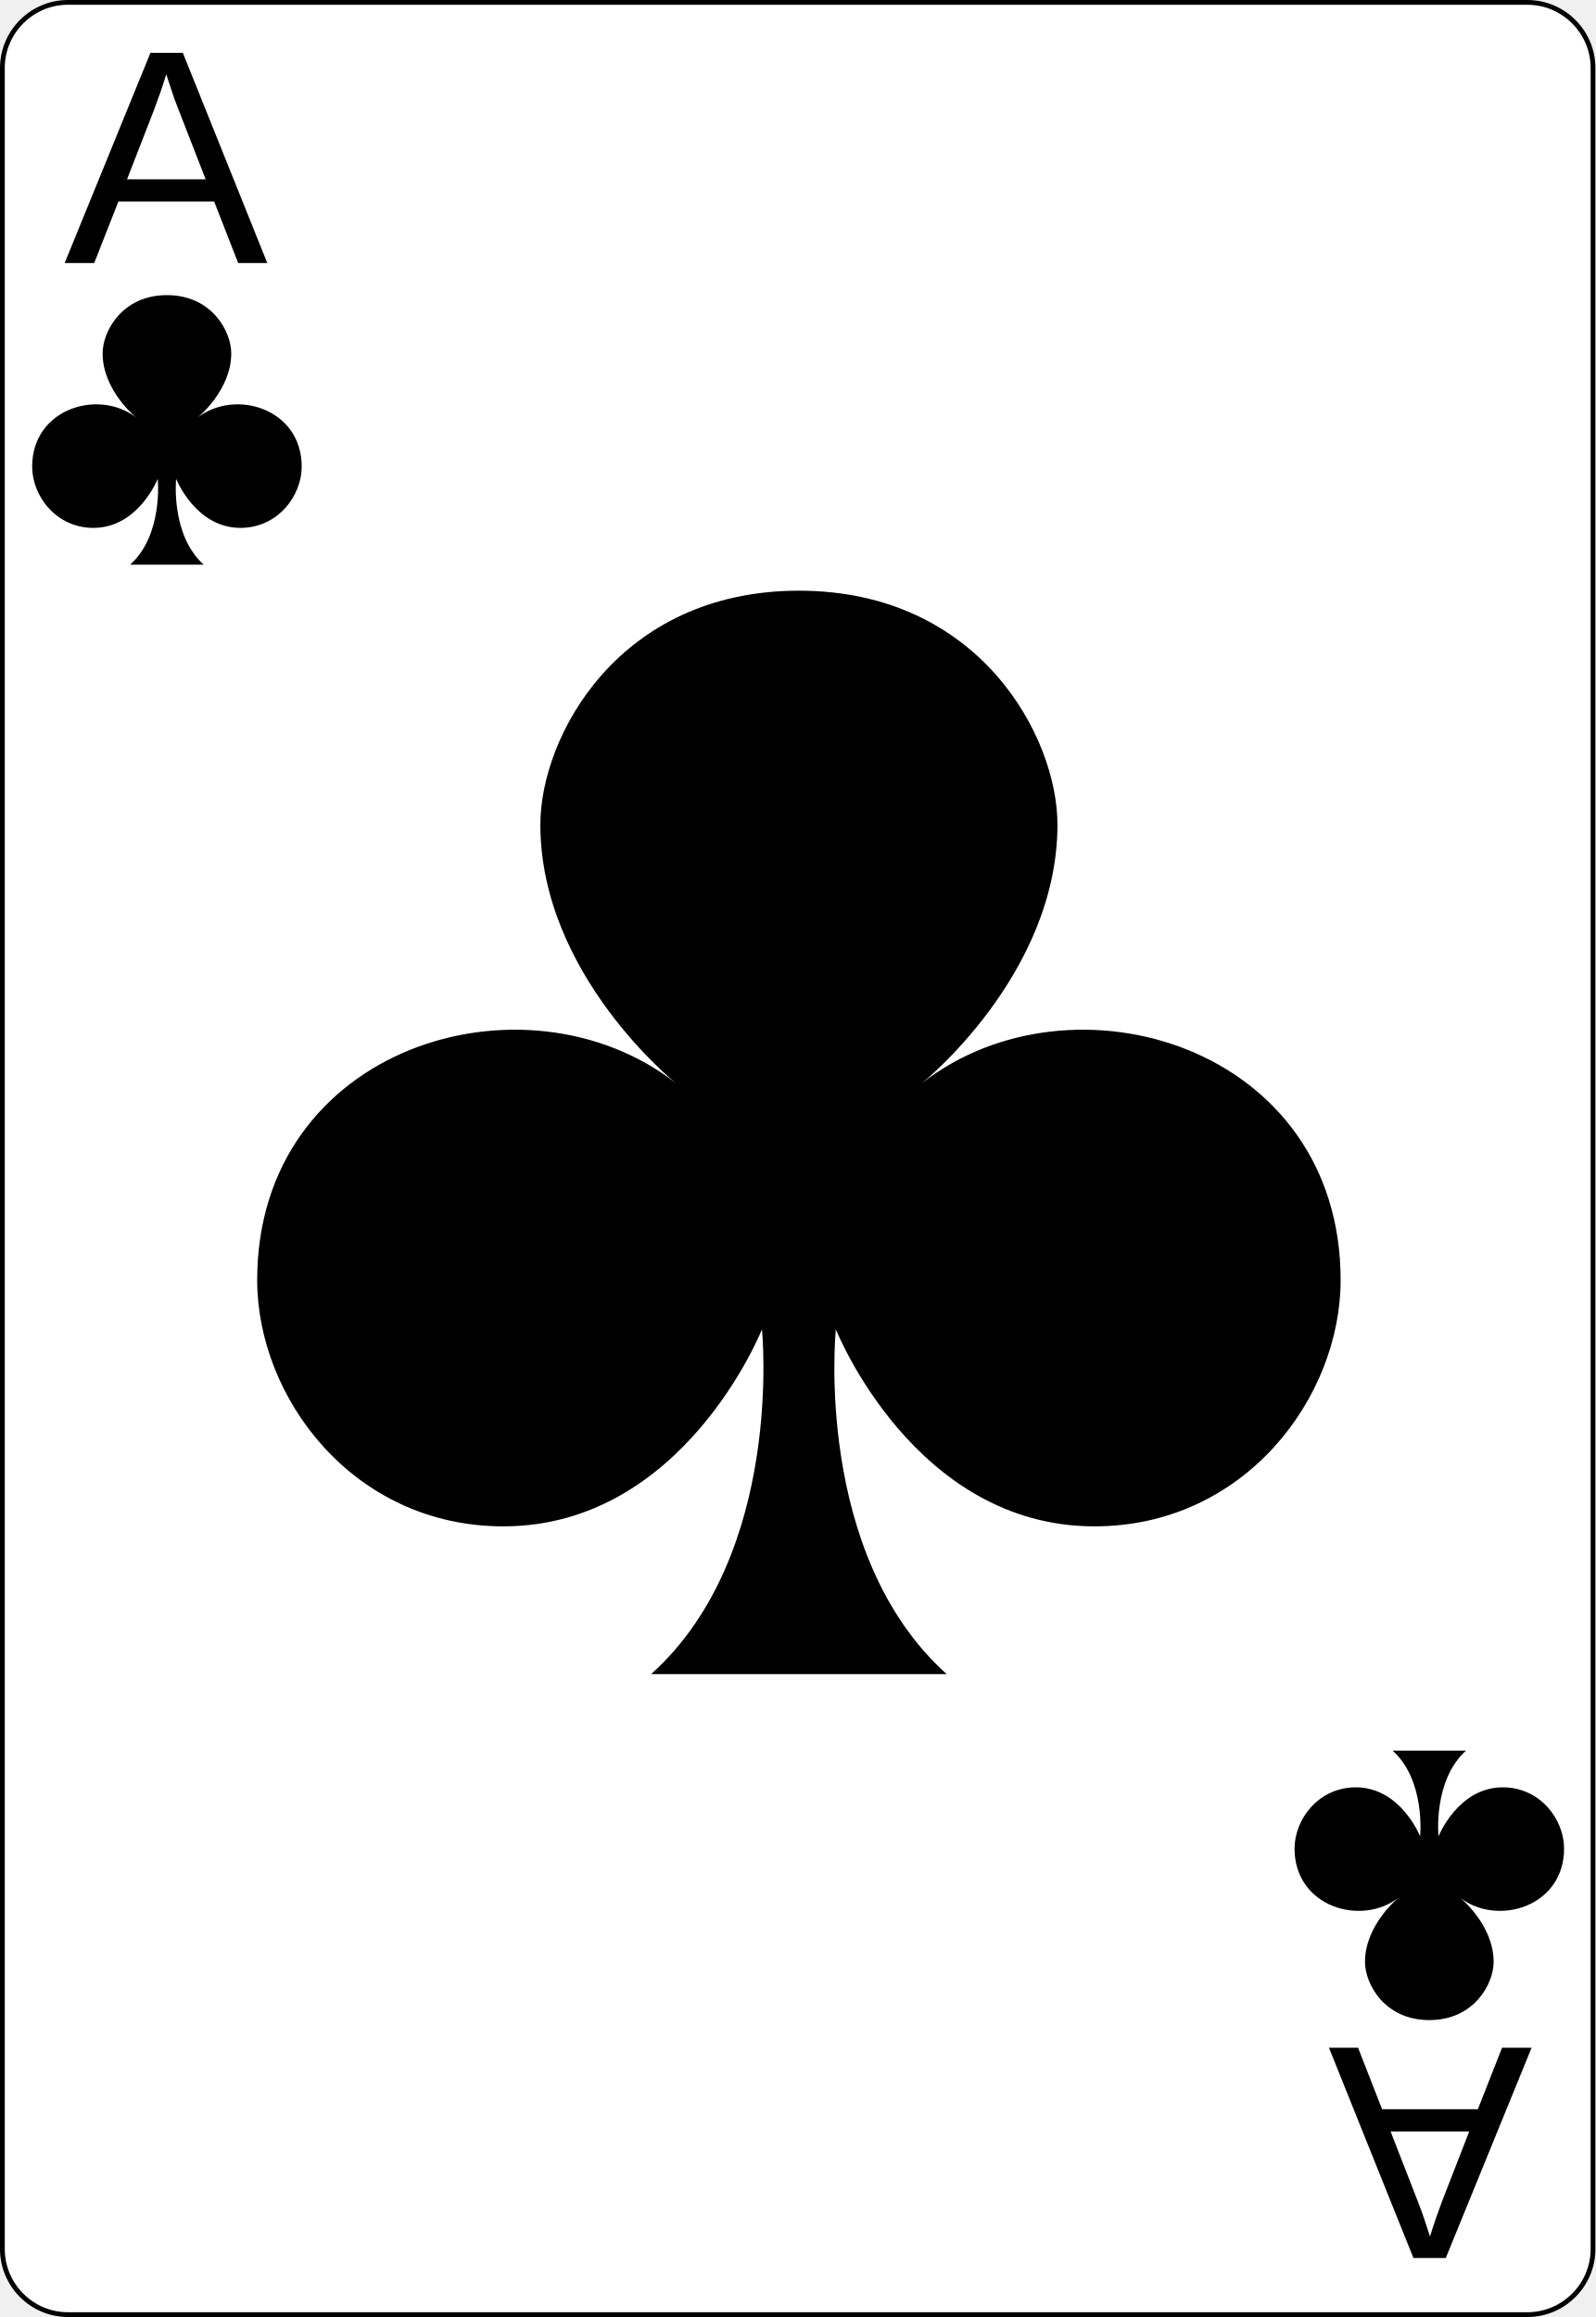
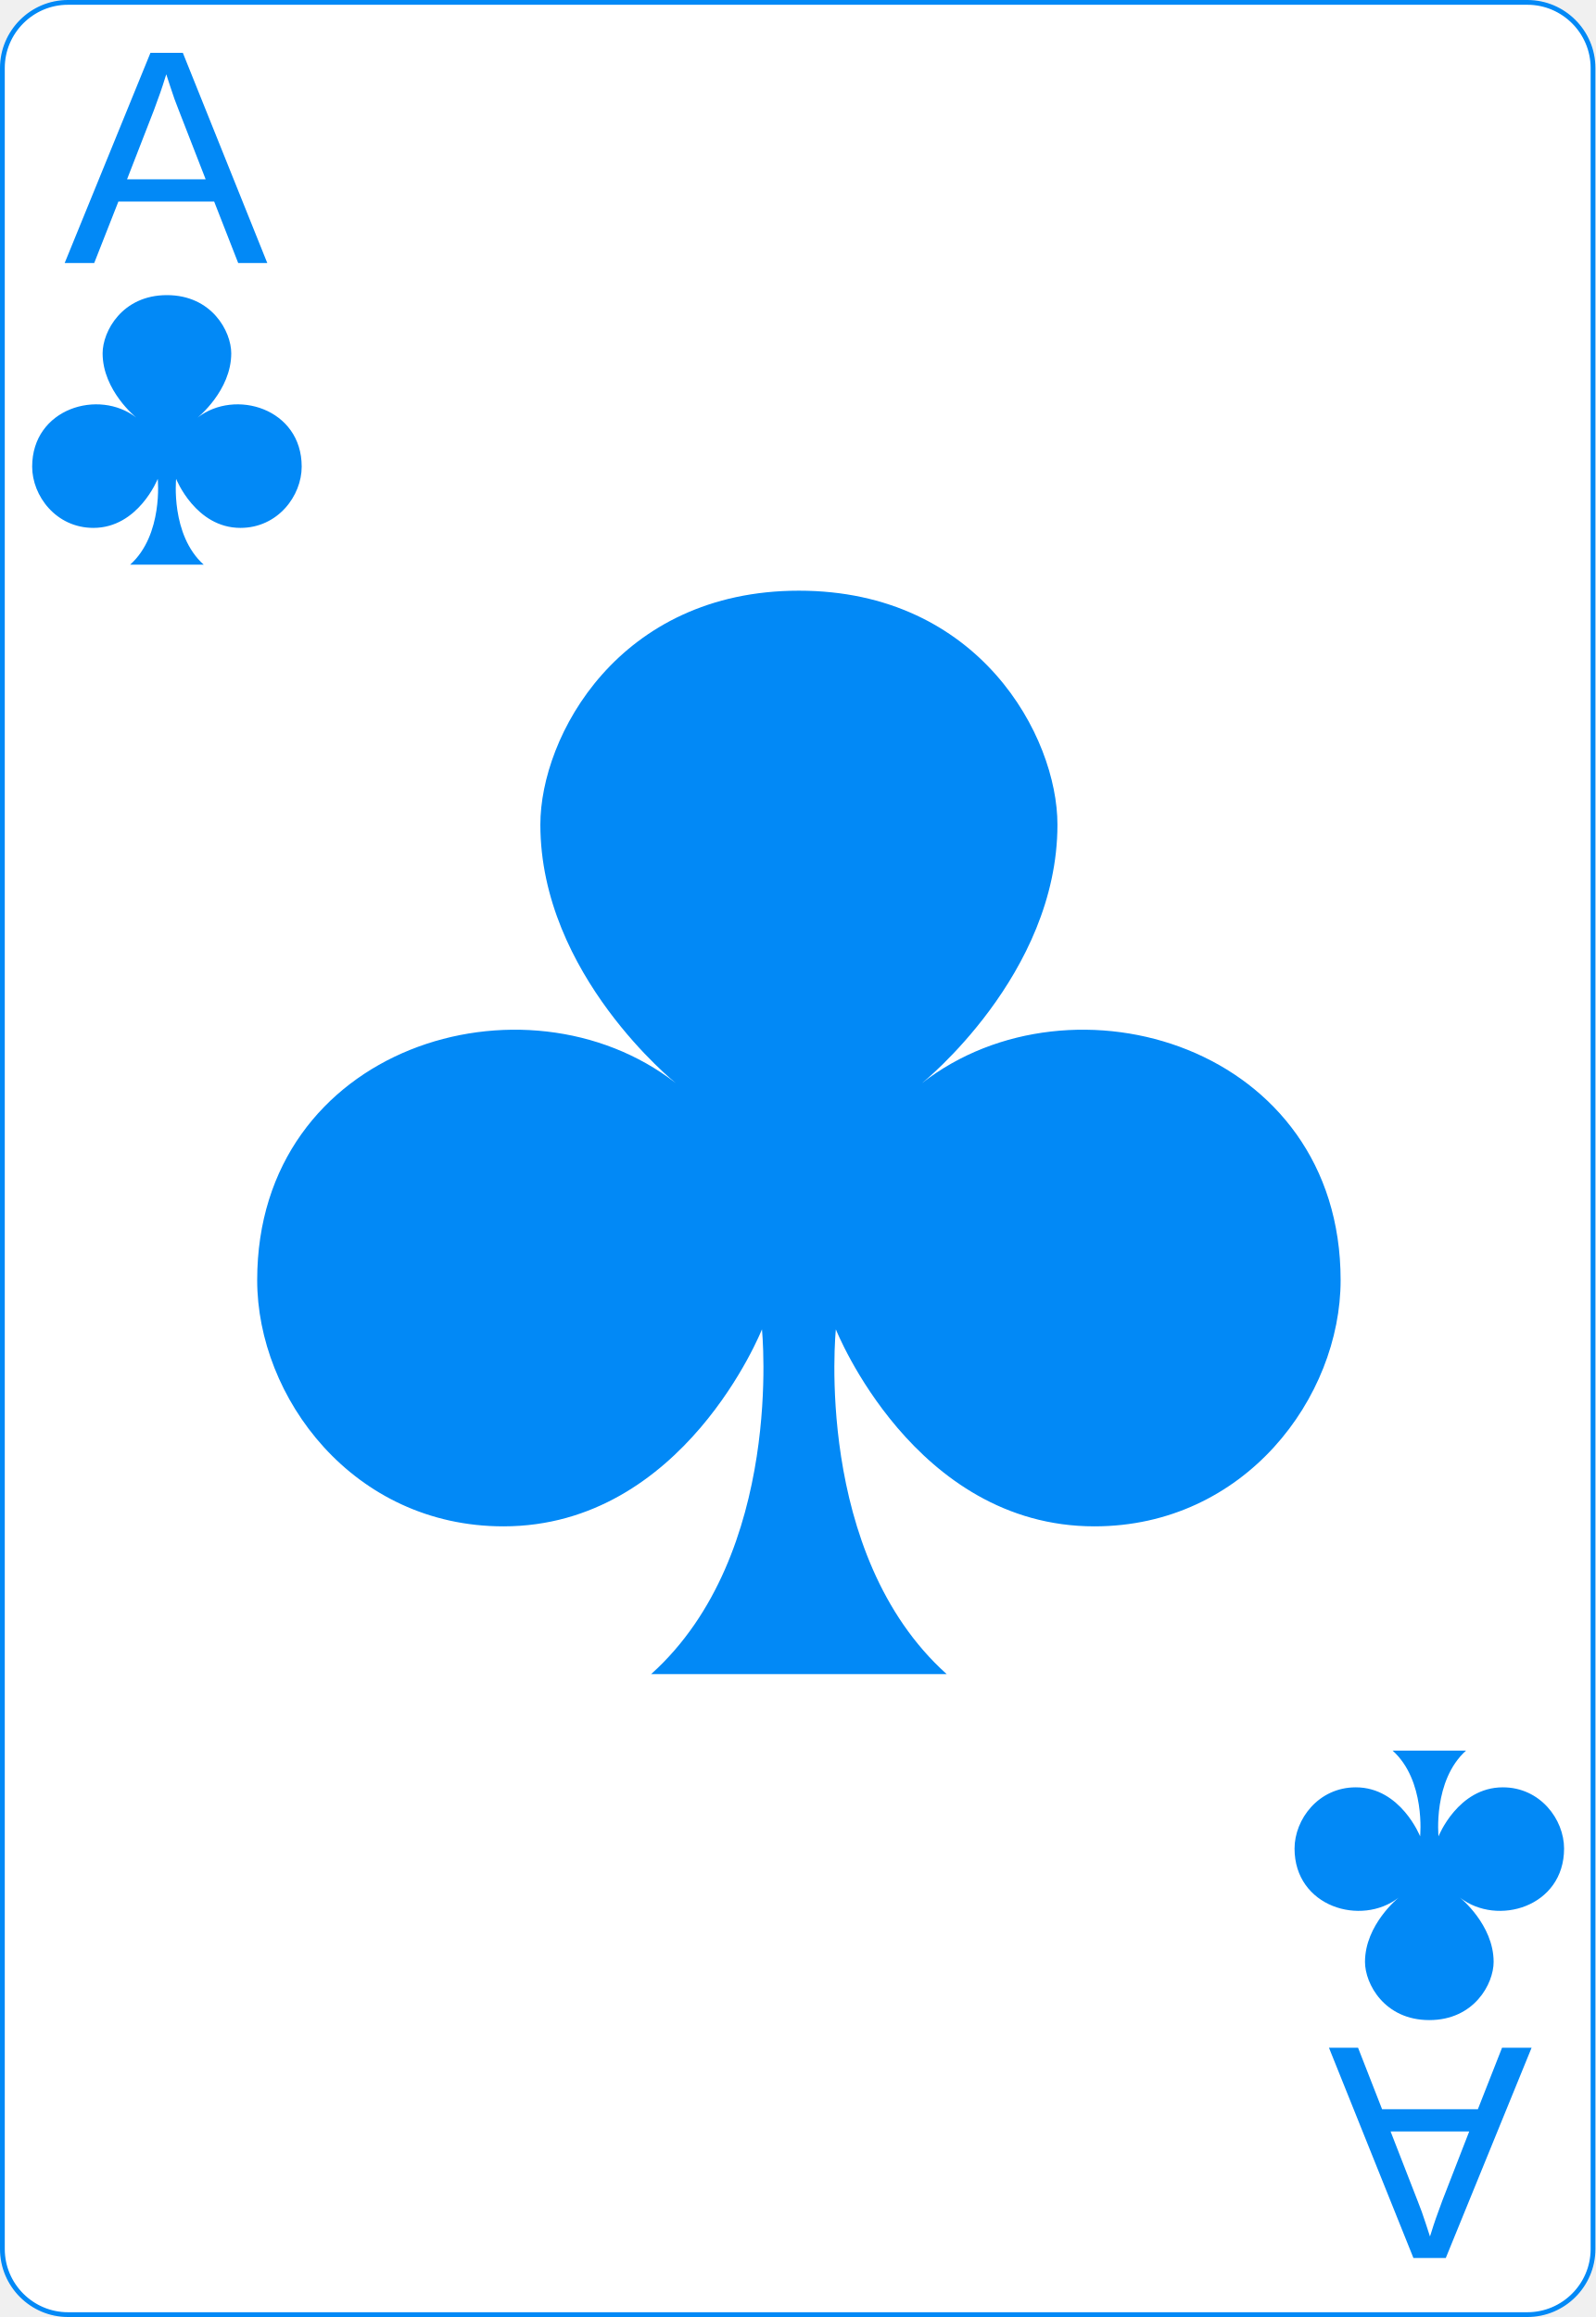
<svg xmlns="http://www.w3.org/2000/svg" width="167.087pt" height="242.667pt" viewBox="0 0 167.087 242.667" xml:space="preserve" id="svg2" version="1.1">
  <defs id="defs41" />
-   <g id="Layer_x0020_1" style="fill-rule:nonzero;clip-rule:nonzero;stroke:#000000;stroke-miterlimit:4;">
+   <g id="Layer_x0020_1" style="fill-rule:nonzero;clip-rule:nonzero;stroke:#0289F6;stroke-miterlimit:4;">
    <path style="fill:#FFFFFF;stroke-width:0.5;" d="M166.837,235.548c0,3.777-3.087,6.869-6.871,6.869H7.111c-3.775,0-6.861-3.092-6.861-6.869V7.12C0.25,3.343,3.336,0.25,7.111,0.25h152.855    c3.784,0,6.871,3.093,6.871,6.87v228.428z" id="path5" />
    <g style="stroke:none;" id="g7">
      <g id="g9" />
    </g>
    <g id="g15" />
    <g id="g19" />
    <g style="stroke:none;" id="g23">
      <g id="g25" />
    </g>
    <g style="stroke:none;" id="g31">
      <g id="g33" />
    </g>
  </g>
-   <text xml:space="preserve" style="font-size:32px;font-style:normal;font-weight:normal;line-height:125%;letter-spacing:0px;word-spacing:0px;fill:#000000;fill-opacity:1;stroke:none;font-family:Bitstream Vera Sans" x="6.711" y="27.548" id="text3788">
+   <text xml:space="preserve" style="font-size:32px;font-style:normal;font-weight:normal;line-height:125%;letter-spacing:0px;word-spacing:0px;fill:#0289F6;fill-opacity:1;stroke:none;font-family:Bitstream Vera Sans" x="6.711" y="27.548" id="text3788">
    <tspan id="tspan3790" x="6.711" y="27.548" style="font-style:normal;font-variant:normal;font-weight:normal;font-stretch:normal;font-family:Arial;-inkscape-font-specification:Arial">A</tspan>
  </text>
  <g transform="matrix(0.206146,0,0,0.206146,8.870546,16.51276)" id="g3804">
    <g id="layer1-1" transform="matrix(28.96992,0,0,28.96992,-1031.537,-187.3767)">
-       <path style="fill:#000000;fill-opacity:1" d="m 50.291,22.698 c 0,0 2.375,-1.9 2.375,-4.534 0,-1.542 -1.369,-4.102 -4.534,-4.102 -3.165,0 -4.534,2.561 -4.534,4.102 0,2.634 2.375,4.534 2.375,4.534 -2.638,-2.055 -7.341,-0.652 -7.341,3.455 0,2.056 1.68,4.318 4.318,4.318 3.165,0 4.534,-3.455 4.534,-3.455 0,0 0.402,3.938 -1.943,6.046 h 5.182 c -2.345,-2.107 -1.943,-6.046 -1.943,-6.046 0,0 1.369,3.455 4.534,3.455 2.639,0 4.318,-2.263 4.318,-4.318 0,-4.107 -4.703,-5.51 -7.341,-3.455 z" id="cl" />
+       <path style="fill:#0289F6;fill-opacity:1" d="m 50.291,22.698 c 0,0 2.375,-1.9 2.375,-4.534 0,-1.542 -1.369,-4.102 -4.534,-4.102 -3.165,0 -4.534,2.561 -4.534,4.102 0,2.634 2.375,4.534 2.375,4.534 -2.638,-2.055 -7.341,-0.652 -7.341,3.455 0,2.056 1.68,4.318 4.318,4.318 3.165,0 4.534,-3.455 4.534,-3.455 0,0 0.402,3.938 -1.943,6.046 h 5.182 c -2.345,-2.107 -1.943,-6.046 -1.943,-6.046 0,0 1.369,3.455 4.534,3.455 2.639,0 4.318,-2.263 4.318,-4.318 0,-4.107 -4.703,-5.51 -7.341,-3.455 z" id="cl" />
    </g>
  </g>
  <g transform="matrix(1.485651,0,0,1.485651,-54.02466,10.01807)" id="layer1-1-4">
-     <path id="cl-9" d="m 50.291,22.698 c 0,0 2.375,-1.9 2.375,-4.534 0,-1.542 -1.369,-4.102 -4.534,-4.102 -3.165,0 -4.534,2.561 -4.534,4.102 0,2.634 2.375,4.534 2.375,4.534 -2.638,-2.055 -7.341,-0.652 -7.341,3.455 0,2.056 1.68,4.318 4.318,4.318 3.165,0 4.534,-3.455 4.534,-3.455 0,0 0.402,3.938 -1.943,6.046 h 5.182 c -2.345,-2.107 -1.943,-6.046 -1.943,-6.046 0,0 1.369,3.455 4.534,3.455 2.639,0 4.318,-2.263 4.318,-4.318 0,-4.107 -4.703,-5.51 -7.341,-3.455 z" style="fill:#000000" />
+     <path id="cl-9" d="m 50.291,22.698 c 0,0 2.375,-1.9 2.375,-4.534 0,-1.542 -1.369,-4.102 -4.534,-4.102 -3.165,0 -4.534,2.561 -4.534,4.102 0,2.634 2.375,4.534 2.375,4.534 -2.638,-2.055 -7.341,-0.652 -7.341,3.455 0,2.056 1.68,4.318 4.318,4.318 3.165,0 4.534,-3.455 4.534,-3.455 0,0 0.402,3.938 -1.943,6.046 h 5.182 c -2.345,-2.107 -1.943,-6.046 -1.943,-6.046 0,0 1.369,3.455 4.534,3.455 2.639,0 4.318,-2.263 4.318,-4.318 0,-4.107 -4.703,-5.51 -7.341,-3.455 z" style="fill:#0289F6" />
  </g>
-   <text xml:space="preserve" style="font-size:32px;font-style:normal;font-weight:normal;line-height:125%;letter-spacing:0px;word-spacing:0px;fill:#000000;fill-opacity:1;stroke:none;font-family:Bitstream Vera Sans" x="-160.464" y="-214.467" id="text3788-8" transform="scale(-1,-1)">
+   <text xml:space="preserve" style="font-size:32px;font-style:normal;font-weight:normal;line-height:125%;letter-spacing:0px;word-spacing:0px;fill:#0289F6;fill-opacity:1;stroke:none;font-family:Bitstream Vera Sans" x="-160.464" y="-214.467" id="text3788-8" transform="scale(-1,-1)">
    <tspan id="tspan3790-7" x="-160.464" y="-214.467" style="font-style:normal;font-variant:normal;font-weight:normal;font-stretch:normal;font-family:Arial;-inkscape-font-specification:Arial">A</tspan>
  </text>
  <g transform="matrix(-1.485651,0,0,-1.485651,221.1992,232.4618)" id="layer1-1-4-1">
-     <path id="cl-9-7" d="m 50.291,22.698 c 0,0 2.375,-1.9 2.375,-4.534 0,-1.542 -1.369,-4.102 -4.534,-4.102 -3.165,0 -4.534,2.561 -4.534,4.102 0,2.634 2.375,4.534 2.375,4.534 -2.638,-2.055 -7.341,-0.652 -7.341,3.455 0,2.056 1.68,4.318 4.318,4.318 3.165,0 4.534,-3.455 4.534,-3.455 0,0 0.402,3.938 -1.943,6.046 h 5.182 c -2.345,-2.107 -1.943,-6.046 -1.943,-6.046 0,0 1.369,3.455 4.534,3.455 2.639,0 4.318,-2.263 4.318,-4.318 0,-4.107 -4.703,-5.51 -7.341,-3.455 z" style="fill:#000000" />
+     <path id="cl-9-7" d="m 50.291,22.698 c 0,0 2.375,-1.9 2.375,-4.534 0,-1.542 -1.369,-4.102 -4.534,-4.102 -3.165,0 -4.534,2.561 -4.534,4.102 0,2.634 2.375,4.534 2.375,4.534 -2.638,-2.055 -7.341,-0.652 -7.341,3.455 0,2.056 1.68,4.318 4.318,4.318 3.165,0 4.534,-3.455 4.534,-3.455 0,0 0.402,3.938 -1.943,6.046 h 5.182 c -2.345,-2.107 -1.943,-6.046 -1.943,-6.046 0,0 1.369,3.455 4.534,3.455 2.639,0 4.318,-2.263 4.318,-4.318 0,-4.107 -4.703,-5.51 -7.341,-3.455 z" style="fill:#0289F6" />
  </g>
</svg>
